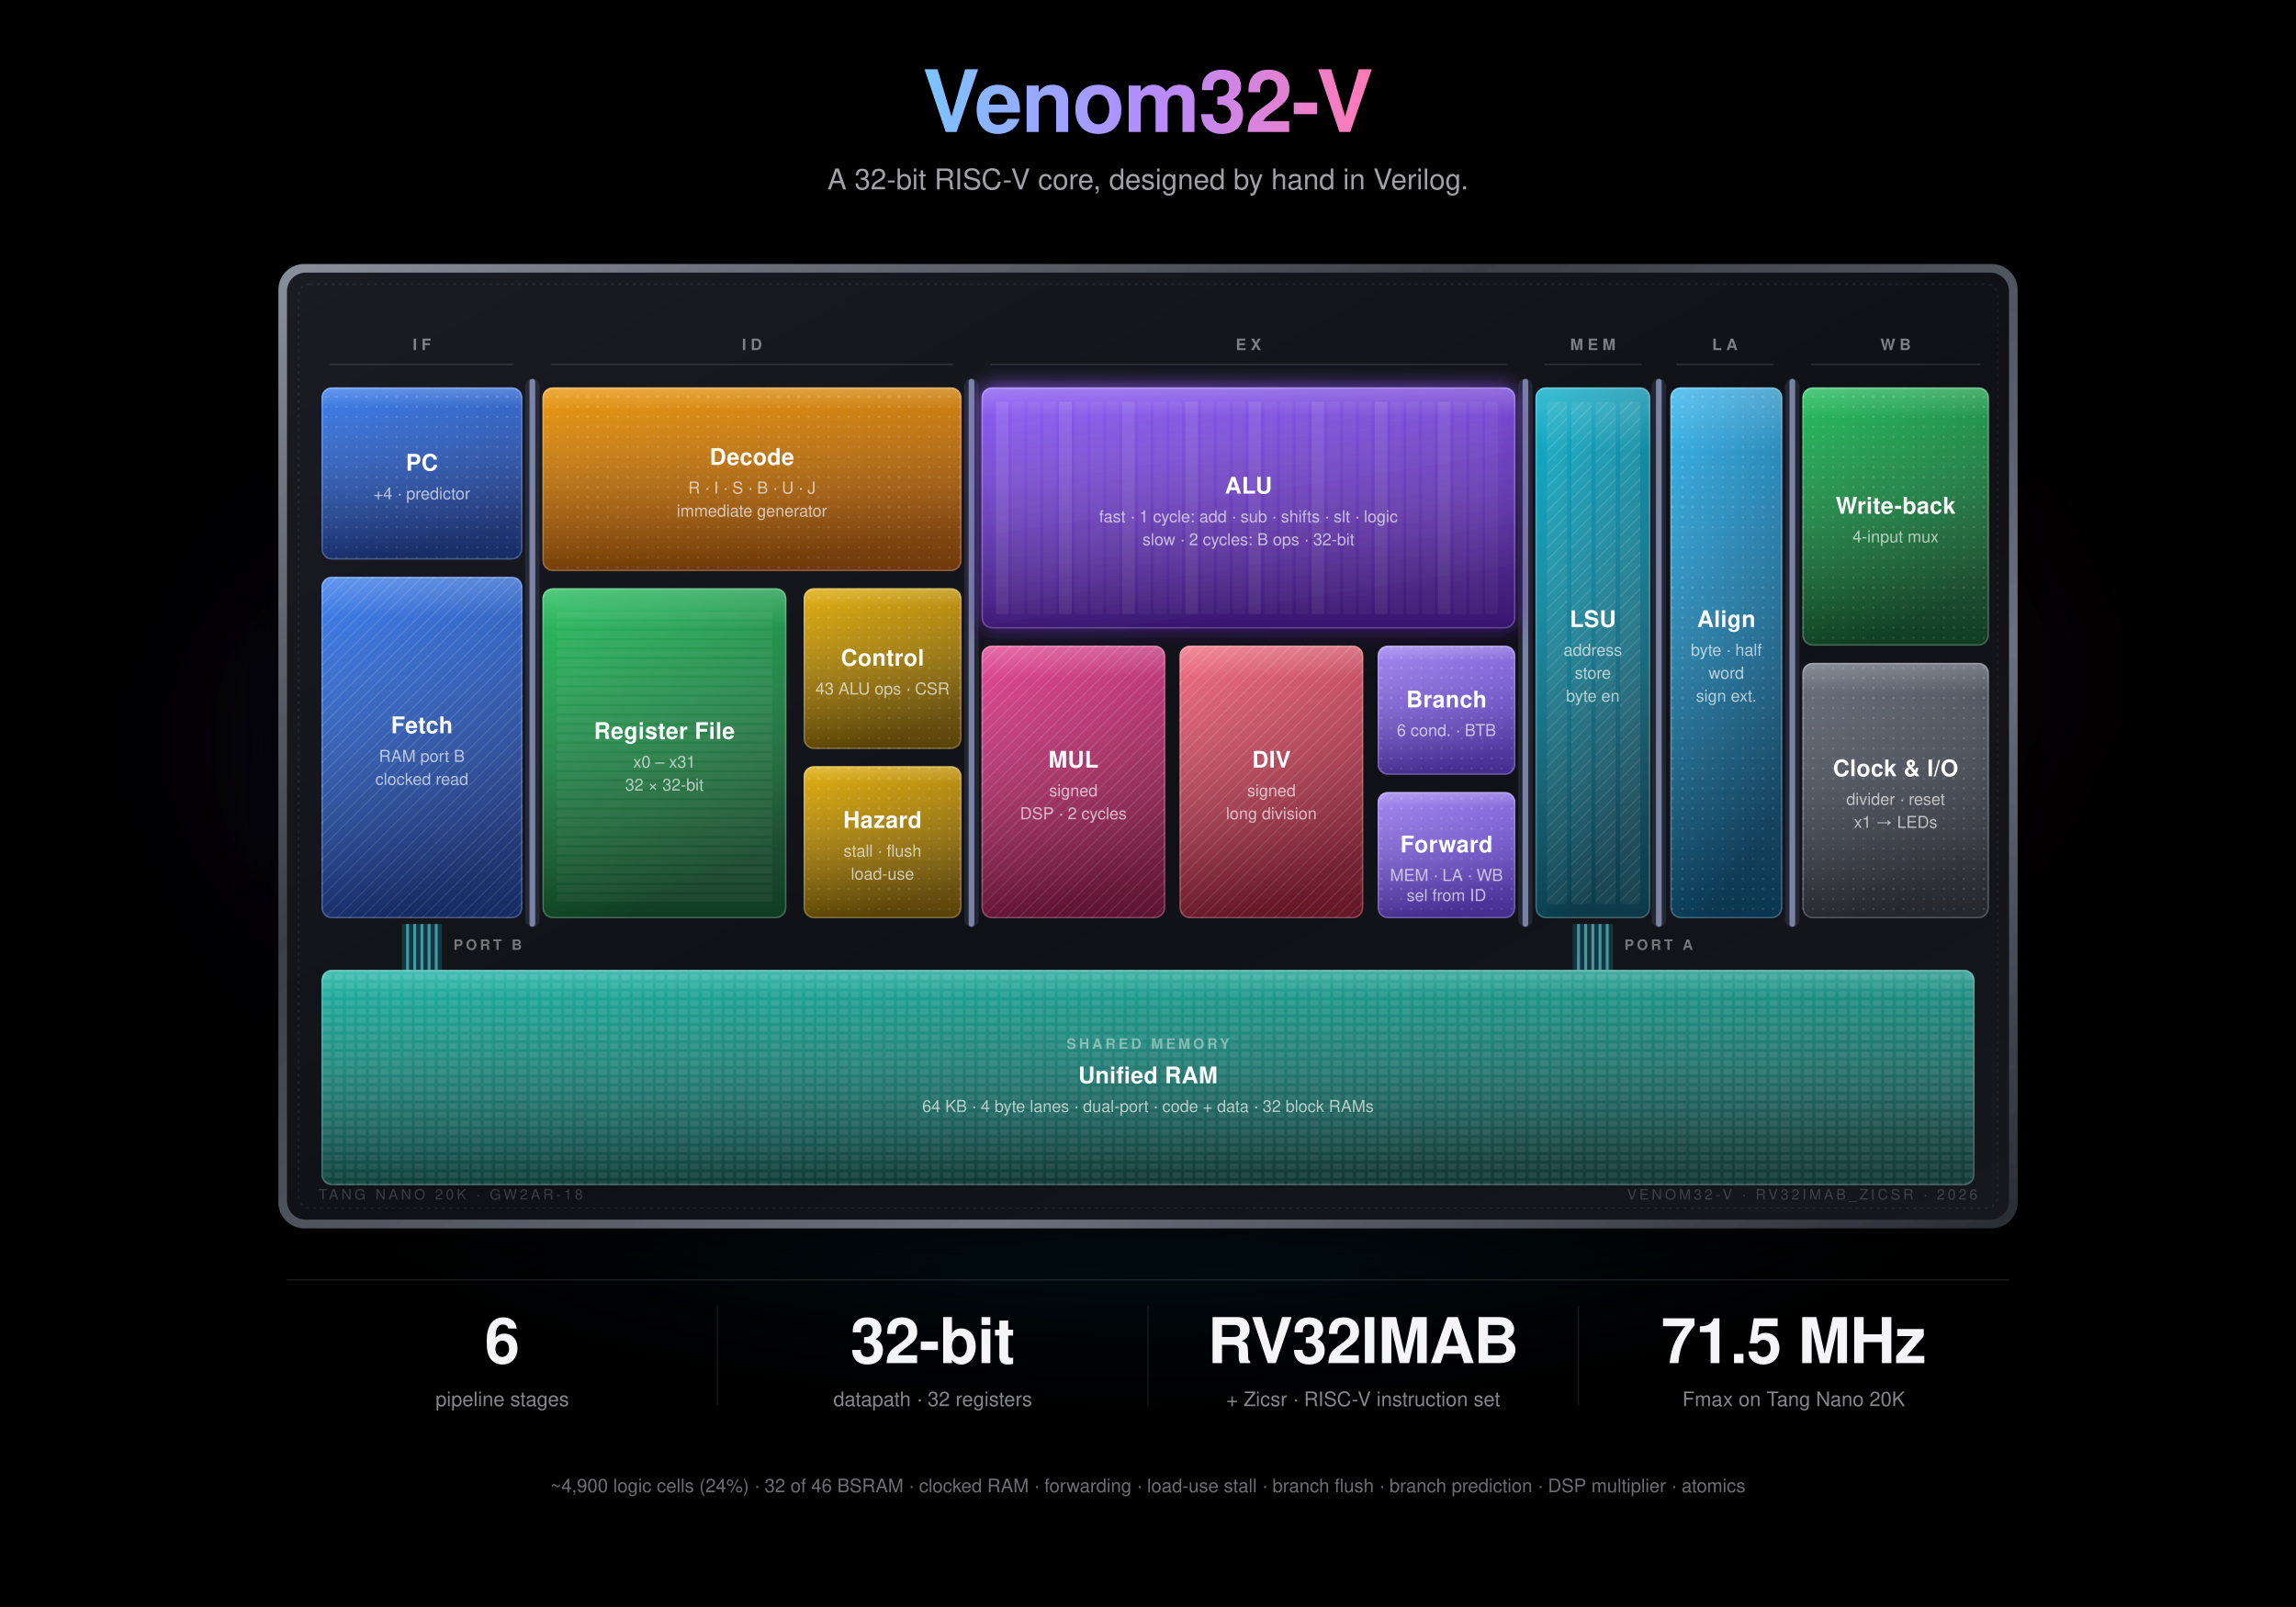
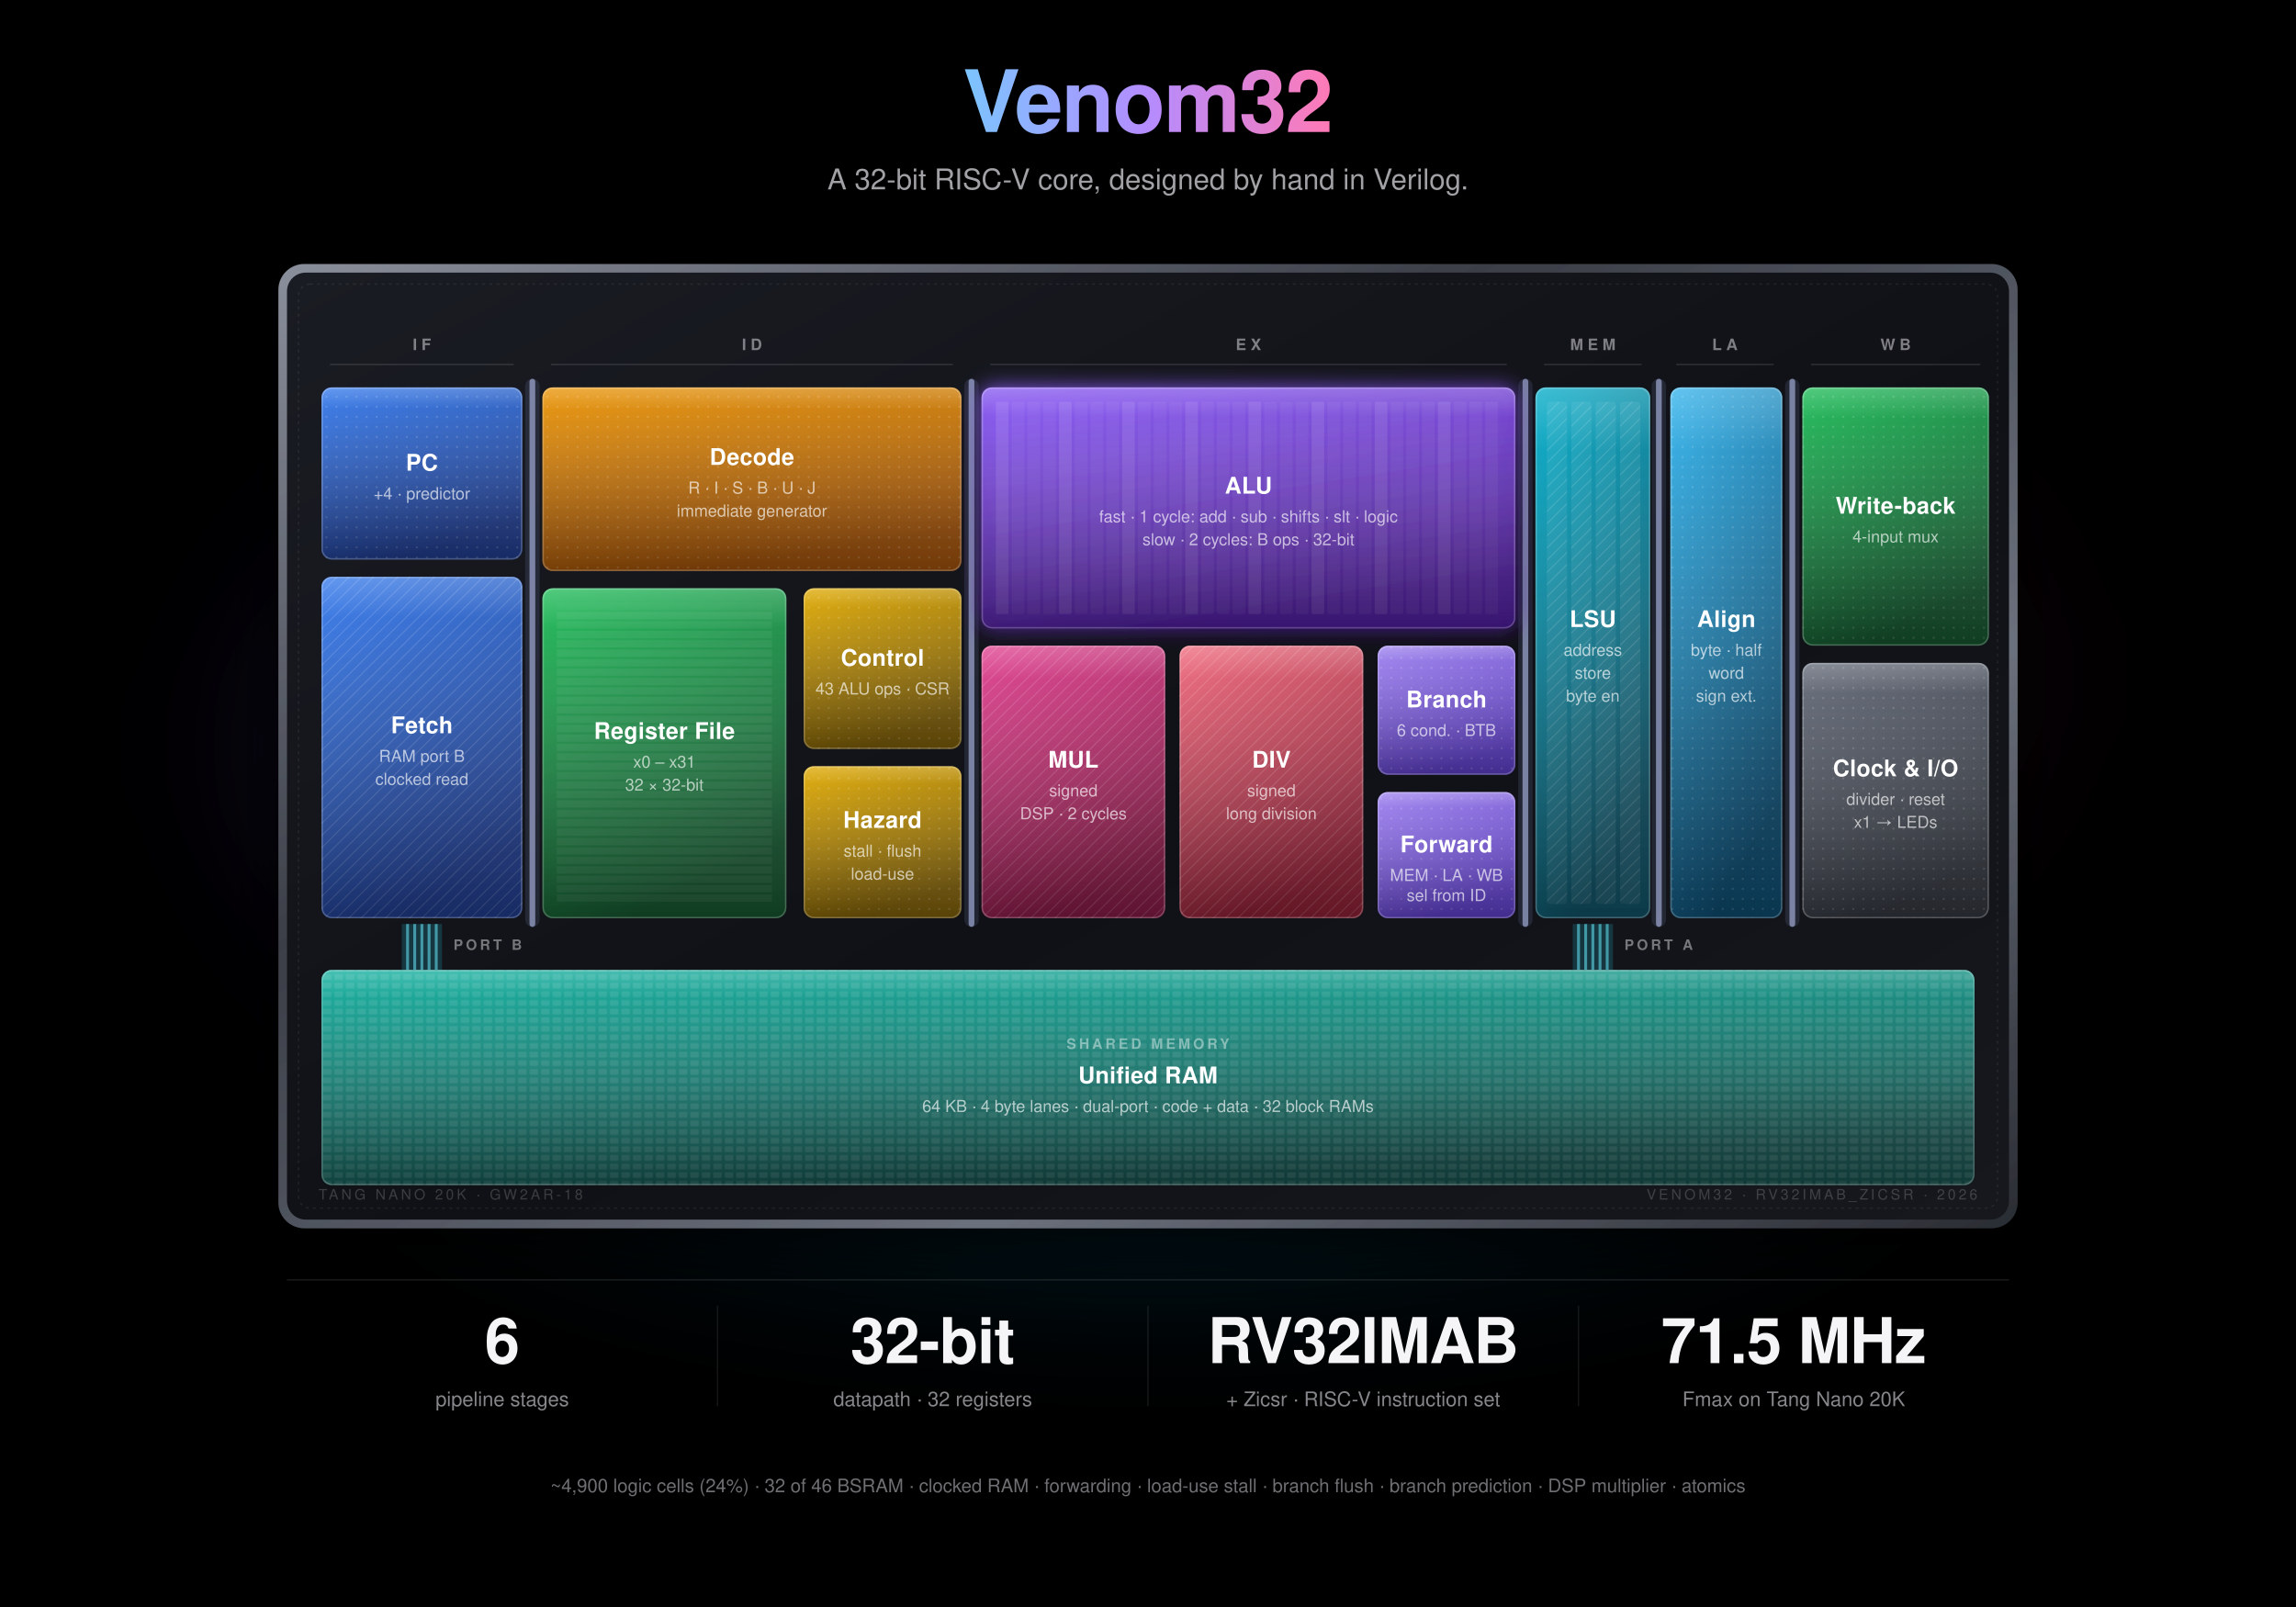
<svg xmlns="http://www.w3.org/2000/svg" viewBox="0 0 1600 1120" width="1600" height="1120" font-family="SF Pro Display, Segoe UI, Helvetica Neue, Helvetica, Arial, sans-serif">
  <defs>
    <linearGradient id="title" x1="0" y1="0" x2="1" y2="0">
      <stop offset="0" stop-color="#7cc4ff" />
      <stop offset="0.5" stop-color="#b48cff" />
      <stop offset="1" stop-color="#ff7ab6" />
    </linearGradient>
    <linearGradient id="die" x1="0" y1="0" x2="1" y2="1">
      <stop offset="0" stop-color="#1a1c23" />
      <stop offset="0.55" stop-color="#101116" />
      <stop offset="1" stop-color="#16181e" />
    </linearGradient>
    <linearGradient id="edge" x1="0" y1="0" x2="1" y2="1">
      <stop offset="0" stop-color="#8a8f9c" />
      <stop offset="0.35" stop-color="#3b3e47" />
      <stop offset="0.7" stop-color="#6b707c" />
      <stop offset="1" stop-color="#2a2c33" />
    </linearGradient>
    <linearGradient id="hl" x1="0" y1="0" x2="0" y2="1">
      <stop offset="0" stop-color="#fff" stop-opacity="0.22" />
      <stop offset="0.12" stop-color="#fff" stop-opacity="0.04" />
      <stop offset="1" stop-color="#000" stop-opacity="0.25" />
    </linearGradient>
    <radialGradient id="glowA" cx="0.5" cy="0.5" r="0.5">
      <stop offset="0" stop-color="#6a4cff" stop-opacity="0.55" />
      <stop offset="1" stop-color="#6a4cff" stop-opacity="0" />
    </radialGradient>
    <radialGradient id="glowB" cx="0.5" cy="0.5" r="0.5">
      <stop offset="0" stop-color="#1fb5ff" stop-opacity="0.35" />
      <stop offset="1" stop-color="#1fb5ff" stop-opacity="0" />
    </radialGradient>
    <radialGradient id="glowC" cx="0.5" cy="0.5" r="0.5">
      <stop offset="0" stop-color="#ff5ab0" stop-opacity="0.30" />
      <stop offset="1" stop-color="#ff5ab0" stop-opacity="0" />
    </radialGradient>
    <pattern id="dots" width="7" height="7" patternUnits="userSpaceOnUse">
      <circle cx="3.5" cy="3.5" r="0.75" fill="#fff" fill-opacity="0.16" />
    </pattern>
    <pattern id="cells" width="8" height="6" patternUnits="userSpaceOnUse">
      <rect x="1" y="1" width="6" height="4" rx="0.6" fill="#fff" fill-opacity="0.10" />
    </pattern>
    <pattern id="hatch" width="6" height="6" patternUnits="userSpaceOnUse" patternTransform="rotate(45)">
      <line x1="0" y1="0" x2="0" y2="6" stroke="#fff" stroke-opacity="0.14" stroke-width="1.4" />
    </pattern>
    <filter id="blur60" x="-50%" y="-50%" width="200%" height="200%">
      <feGaussianBlur stdDeviation="60" />
    </filter>
    <filter id="shadow" x="-10%" y="-10%" width="120%" height="120%">
      <feDropShadow dx="0" dy="18" stdDeviation="22" flood-color="#000" flood-opacity="0.8" />
    </filter>
    <filter id="bglow" x="-20%" y="-20%" width="140%" height="140%">
      <feGaussianBlur stdDeviation="7" result="b" />
      <feMerge>
        <feMergeNode in="b" />
        <feMergeNode in="SourceGraphic" />
      </feMerge>
    </filter>
    <style>
.bn{fill:#fff;font-size:16px;font-weight:650;letter-spacing:0.2px}
.bs{fill:#fff;fill-opacity:0.66;font-size:11.5px}
.tag{fill:#fff;fill-opacity:0.42;font-size:10px;font-weight:600;letter-spacing:2px}
.stg{fill:#d6d6dc;fill-opacity:0.55;font-size:11px;font-weight:700;letter-spacing:3px;text-anchor:middle}
.stat{fill:#f5f5f7;font-size:44px;font-weight:700;text-anchor:middle;letter-spacing:-0.5px}
.statl{fill:#86868b;font-size:14px;text-anchor:middle}
</style>
  </defs>
  <rect width="1600" height="1120" fill="#000" />
-   <text x="800" y="92" text-anchor="middle" style="font-size:60px;font-weight:700;fill:url(#title);letter-spacing:-1px">Venom32-V</text>
+   <text x="800" y="92" text-anchor="middle" style="font-size:60px;font-weight:700;fill:url(#title);letter-spacing:-1px">Venom32</text>
  <text x="800" y="132" text-anchor="middle" style="font-size:20px;fill:#a1a1a6">A 32-bit RISC-V core, designed by hand in Verilog.</text>
  <ellipse cx="560" cy="520" rx="420" ry="260" fill="url(#glowA)" filter="url(#blur60)" />
  <ellipse cx="1080" cy="470" rx="360" ry="220" fill="url(#glowC)" filter="url(#blur60)" />
  <ellipse cx="800" cy="760" rx="560" ry="140" fill="url(#glowB)" filter="url(#blur60)" />
  <rect x="194" y="184" width="1212" height="672" rx="18" fill="url(#edge)" filter="url(#shadow)" />
  <rect x="200" y="190" width="1200" height="660" rx="13" fill="url(#die)" />
  <rect x="208" y="198" width="1184" height="644" rx="8" fill="none" stroke="#fff" stroke-opacity="0.07" stroke-dasharray="2 3" />
  <text x="294.0" y="244" class="stg">IF</text>
  <line x1="230" y1="254" x2="358" y2="254" stroke="#fff" stroke-opacity="0.12" />
  <text x="524.0" y="244" class="stg">ID</text>
  <line x1="384" y1="254" x2="664" y2="254" stroke="#fff" stroke-opacity="0.12" />
  <text x="870.0" y="244" class="stg">EX</text>
  <line x1="690" y1="254" x2="1050" y2="254" stroke="#fff" stroke-opacity="0.12" />
  <text x="1110.0" y="244" class="stg">MEM</text>
  <line x1="1076" y1="254" x2="1144" y2="254" stroke="#fff" stroke-opacity="0.12" />
  <text x="1202.0" y="244" class="stg">LA</text>
  <line x1="1168" y1="254" x2="1236" y2="254" stroke="#fff" stroke-opacity="0.12" />
  <text x="1321.0" y="244" class="stg">WB</text>
  <line x1="1262" y1="254" x2="1380" y2="254" stroke="#fff" stroke-opacity="0.12" />
  <rect x="369.0" y="264" width="4" height="382" rx="2" fill="#c7d2fe" fill-opacity="0.55" />
  <rect x="366.0" y="264" width="10" height="382" rx="5" fill="#a5b4fc" fill-opacity="0.12" />
  <rect x="675.0" y="264" width="4" height="382" rx="2" fill="#c7d2fe" fill-opacity="0.55" />
  <rect x="672.0" y="264" width="10" height="382" rx="5" fill="#a5b4fc" fill-opacity="0.12" />
  <rect x="1061.0" y="264" width="4" height="382" rx="2" fill="#c7d2fe" fill-opacity="0.55" />
  <rect x="1058.0" y="264" width="10" height="382" rx="5" fill="#a5b4fc" fill-opacity="0.12" />
  <rect x="1154.0" y="264" width="4" height="382" rx="2" fill="#c7d2fe" fill-opacity="0.55" />
  <rect x="1151.0" y="264" width="10" height="382" rx="5" fill="#a5b4fc" fill-opacity="0.12" />
  <rect x="1247.0" y="264" width="4" height="382" rx="2" fill="#c7d2fe" fill-opacity="0.55" />
  <rect x="1244.0" y="264" width="10" height="382" rx="5" fill="#a5b4fc" fill-opacity="0.12" />
  <linearGradient id="g1" x1="0" y1="0" x2="0.35" y2="1">
    <stop offset="0" stop-color="#3b82f6" stop-opacity="0.95" />
    <stop offset="1" stop-color="#1e3a8a" stop-opacity="0.95" />
  </linearGradient>
  <g>
    <rect x="224" y="270" width="140" height="120" rx="7" fill="url(#g1)" />
  </g>
  <rect x="224" y="270" width="140" height="120" rx="7" fill="url(#dots)" />
  <rect x="224" y="270" width="140" height="120" rx="7" fill="url(#hl)" />
  <rect x="224.5" y="270.5" width="139" height="119" rx="7" fill="none" stroke="#fff" stroke-opacity="0.22" />
  <text x="294.0" y="328.0" class="bn" text-anchor="middle">PC</text>
  <text x="294.0" y="348.0" class="bs" text-anchor="middle">+4 · predictor</text>
  <linearGradient id="g2" x1="0" y1="0" x2="0.35" y2="1">
    <stop offset="0" stop-color="#3b82f6" stop-opacity="0.95" />
    <stop offset="1" stop-color="#1e3a8a" stop-opacity="0.95" />
  </linearGradient>
  <g>
    <rect x="224" y="402" width="140" height="238" rx="7" fill="url(#g2)" />
  </g>
  <rect x="224" y="402" width="140" height="238" rx="7" fill="url(#hatch)" />
  <rect x="224" y="402" width="140" height="238" rx="7" fill="url(#hl)" />
  <rect x="224.5" y="402.5" width="139" height="237" rx="7" fill="none" stroke="#fff" stroke-opacity="0.22" />
  <text x="294.0" y="511.0" class="bn" text-anchor="middle">Fetch</text>
  <text x="294.0" y="531.0" class="bs" text-anchor="middle">RAM port B</text>
  <text x="294.0" y="547.0" class="bs" text-anchor="middle">clocked read</text>
  <linearGradient id="g3" x1="0" y1="0" x2="0.35" y2="1">
    <stop offset="0" stop-color="#f59e0b" stop-opacity="0.95" />
    <stop offset="1" stop-color="#9a4d07" stop-opacity="0.95" />
  </linearGradient>
  <g>
    <rect x="378" y="270" width="292" height="128" rx="7" fill="url(#g3)" />
  </g>
  <rect x="378" y="270" width="292" height="128" rx="7" fill="url(#dots)" />
  <rect x="378" y="270" width="292" height="128" rx="7" fill="url(#hl)" />
  <rect x="378.5" y="270.5" width="291" height="127" rx="7" fill="none" stroke="#fff" stroke-opacity="0.22" />
  <text x="524.0" y="324.0" class="bn" text-anchor="middle">Decode</text>
  <text x="524.0" y="344.0" class="bs" text-anchor="middle">R · I · S · B · U · J</text>
  <text x="524.0" y="360.0" class="bs" text-anchor="middle">immediate generator</text>
  <linearGradient id="g4" x1="0" y1="0" x2="0.35" y2="1">
    <stop offset="0" stop-color="#22c55e" stop-opacity="0.95" />
    <stop offset="1" stop-color="#14532d" stop-opacity="0.95" />
  </linearGradient>
  <g>
    <rect x="378" y="410" width="170" height="230" rx="7" fill="url(#g4)" />
  </g>
  <rect x="388" y="420.0" width="150" height="5.0" fill="#fff" fill-opacity="0.02" />
  <rect x="388" y="426.6" width="150" height="5.0" fill="#fff" fill-opacity="0.06" />
  <rect x="388" y="433.1" width="150" height="5.0" fill="#fff" fill-opacity="0.06" />
  <rect x="388" y="439.7" width="150" height="5.0" fill="#fff" fill-opacity="0.06" />
  <rect x="388" y="446.2" width="150" height="5.0" fill="#fff" fill-opacity="0.06" />
  <rect x="388" y="452.8" width="150" height="5.0" fill="#fff" fill-opacity="0.06" />
  <rect x="388" y="459.4" width="150" height="5.0" fill="#fff" fill-opacity="0.06" />
  <rect x="388" y="465.9" width="150" height="5.0" fill="#fff" fill-opacity="0.06" />
  <rect x="388" y="472.5" width="150" height="5.0" fill="#fff" fill-opacity="0.06" />
  <rect x="388" y="479.1" width="150" height="5.0" fill="#fff" fill-opacity="0.06" />
  <rect x="388" y="485.6" width="150" height="5.0" fill="#fff" fill-opacity="0.06" />
  <rect x="388" y="492.2" width="150" height="5.0" fill="#fff" fill-opacity="0.06" />
  <rect x="388" y="498.8" width="150" height="5.0" fill="#fff" fill-opacity="0.06" />
  <rect x="388" y="505.3" width="150" height="5.0" fill="#fff" fill-opacity="0.06" />
  <rect x="388" y="511.9" width="150" height="5.0" fill="#fff" fill-opacity="0.06" />
  <rect x="388" y="518.4" width="150" height="5.0" fill="#fff" fill-opacity="0.06" />
  <rect x="388" y="525.0" width="150" height="5.0" fill="#fff" fill-opacity="0.06" />
  <rect x="388" y="531.6" width="150" height="5.0" fill="#fff" fill-opacity="0.06" />
  <rect x="388" y="538.1" width="150" height="5.0" fill="#fff" fill-opacity="0.06" />
  <rect x="388" y="544.7" width="150" height="5.0" fill="#fff" fill-opacity="0.06" />
  <rect x="388" y="551.2" width="150" height="5.0" fill="#fff" fill-opacity="0.06" />
  <rect x="388" y="557.8" width="150" height="5.0" fill="#fff" fill-opacity="0.06" />
  <rect x="388" y="564.4" width="150" height="5.0" fill="#fff" fill-opacity="0.06" />
  <rect x="388" y="570.9" width="150" height="5.0" fill="#fff" fill-opacity="0.06" />
  <rect x="388" y="577.5" width="150" height="5.0" fill="#fff" fill-opacity="0.06" />
  <rect x="388" y="584.1" width="150" height="5.0" fill="#fff" fill-opacity="0.06" />
  <rect x="388" y="590.6" width="150" height="5.0" fill="#fff" fill-opacity="0.06" />
  <rect x="388" y="597.2" width="150" height="5.0" fill="#fff" fill-opacity="0.06" />
  <rect x="388" y="603.8" width="150" height="5.0" fill="#fff" fill-opacity="0.06" />
  <rect x="388" y="610.3" width="150" height="5.0" fill="#fff" fill-opacity="0.06" />
  <rect x="388" y="616.9" width="150" height="5.0" fill="#fff" fill-opacity="0.06" />
  <rect x="388" y="623.4" width="150" height="5.0" fill="#fff" fill-opacity="0.06" />
  <rect x="378" y="410" width="170" height="230" rx="7" fill="url(#hl)" />
  <rect x="378.5" y="410.5" width="169" height="229" rx="7" fill="none" stroke="#fff" stroke-opacity="0.22" />
  <text x="463.0" y="515.0" class="bn" text-anchor="middle">Register File</text>
  <text x="463.0" y="535.0" class="bs" text-anchor="middle">x0 – x31</text>
  <text x="463.0" y="551.0" class="bs" text-anchor="middle">32 × 32-bit</text>
  <linearGradient id="g5" x1="0" y1="0" x2="0.35" y2="1">
    <stop offset="0" stop-color="#eab308" stop-opacity="0.95" />
    <stop offset="1" stop-color="#7a5b06" stop-opacity="0.95" />
  </linearGradient>
  <g>
    <rect x="560" y="410" width="110" height="112" rx="7" fill="url(#g5)" />
  </g>
  <rect x="560" y="410" width="110" height="112" rx="7" fill="url(#dots)" />
  <rect x="560" y="410" width="110" height="112" rx="7" fill="url(#hl)" />
  <rect x="560.5" y="410.5" width="109" height="111" rx="7" fill="none" stroke="#fff" stroke-opacity="0.22" />
  <text x="615.0" y="464.0" class="bn" text-anchor="middle">Control</text>
  <text x="615.0" y="484.0" class="bs" text-anchor="middle">43 ALU ops · CSR</text>
  <linearGradient id="g6" x1="0" y1="0" x2="0.35" y2="1">
    <stop offset="0" stop-color="#eab308" stop-opacity="0.95" />
    <stop offset="1" stop-color="#7a5b06" stop-opacity="0.95" />
  </linearGradient>
  <g>
    <rect x="560" y="534" width="110" height="106" rx="7" fill="url(#g6)" />
  </g>
  <rect x="560" y="534" width="110" height="106" rx="7" fill="url(#dots)" />
  <rect x="560" y="534" width="110" height="106" rx="7" fill="url(#hl)" />
  <rect x="560.5" y="534.5" width="109" height="105" rx="7" fill="none" stroke="#fff" stroke-opacity="0.22" />
  <text x="615.0" y="577.0" class="bn" text-anchor="middle">Hazard</text>
  <text x="615.0" y="597.0" class="bs" text-anchor="middle">stall · flush</text>
  <text x="615.0" y="613.0" class="bs" text-anchor="middle">load-use</text>
  <linearGradient id="g7" x1="0" y1="0" x2="0.35" y2="1">
    <stop offset="0" stop-color="#8b5cf6" stop-opacity="0.95" />
    <stop offset="1" stop-color="#4c1d95" stop-opacity="0.95" />
  </linearGradient>
  <g filter="url(#bglow)">
    <rect x="684" y="270" width="372" height="168" rx="7" fill="url(#g7)" />
  </g>
  <rect x="694.0" y="280" width="8.8" height="148" rx="1" fill="#fff" fill-opacity="0.1" />
  <rect x="705.0" y="280" width="8.8" height="148" rx="1" fill="#fff" fill-opacity="0.05" />
  <rect x="716.0" y="280" width="8.8" height="148" rx="1" fill="#fff" fill-opacity="0.05" />
  <rect x="727.0" y="280" width="8.8" height="148" rx="1" fill="#fff" fill-opacity="0.05" />
  <rect x="738.0" y="280" width="8.8" height="148" rx="1" fill="#fff" fill-opacity="0.1" />
  <rect x="749.0" y="280" width="8.8" height="148" rx="1" fill="#fff" fill-opacity="0.05" />
  <rect x="760.0" y="280" width="8.8" height="148" rx="1" fill="#fff" fill-opacity="0.05" />
  <rect x="771.0" y="280" width="8.8" height="148" rx="1" fill="#fff" fill-opacity="0.05" />
  <rect x="782.0" y="280" width="8.8" height="148" rx="1" fill="#fff" fill-opacity="0.1" />
  <rect x="793.0" y="280" width="8.8" height="148" rx="1" fill="#fff" fill-opacity="0.05" />
  <rect x="804.0" y="280" width="8.8" height="148" rx="1" fill="#fff" fill-opacity="0.05" />
  <rect x="815.0" y="280" width="8.8" height="148" rx="1" fill="#fff" fill-opacity="0.05" />
  <rect x="826.0" y="280" width="8.8" height="148" rx="1" fill="#fff" fill-opacity="0.1" />
  <rect x="837.0" y="280" width="8.8" height="148" rx="1" fill="#fff" fill-opacity="0.05" />
  <rect x="848.0" y="280" width="8.8" height="148" rx="1" fill="#fff" fill-opacity="0.05" />
  <rect x="859.0" y="280" width="8.8" height="148" rx="1" fill="#fff" fill-opacity="0.05" />
  <rect x="870.0" y="280" width="8.8" height="148" rx="1" fill="#fff" fill-opacity="0.1" />
  <rect x="881.0" y="280" width="8.8" height="148" rx="1" fill="#fff" fill-opacity="0.05" />
  <rect x="892.0" y="280" width="8.8" height="148" rx="1" fill="#fff" fill-opacity="0.05" />
  <rect x="903.0" y="280" width="8.8" height="148" rx="1" fill="#fff" fill-opacity="0.05" />
  <rect x="914.0" y="280" width="8.8" height="148" rx="1" fill="#fff" fill-opacity="0.1" />
  <rect x="925.0" y="280" width="8.8" height="148" rx="1" fill="#fff" fill-opacity="0.05" />
  <rect x="936.0" y="280" width="8.8" height="148" rx="1" fill="#fff" fill-opacity="0.05" />
  <rect x="947.0" y="280" width="8.8" height="148" rx="1" fill="#fff" fill-opacity="0.05" />
  <rect x="958.0" y="280" width="8.8" height="148" rx="1" fill="#fff" fill-opacity="0.1" />
  <rect x="969.0" y="280" width="8.8" height="148" rx="1" fill="#fff" fill-opacity="0.05" />
  <rect x="980.0" y="280" width="8.8" height="148" rx="1" fill="#fff" fill-opacity="0.05" />
  <rect x="991.0" y="280" width="8.8" height="148" rx="1" fill="#fff" fill-opacity="0.05" />
  <rect x="1002.0" y="280" width="8.8" height="148" rx="1" fill="#fff" fill-opacity="0.1" />
  <rect x="1013.0" y="280" width="8.8" height="148" rx="1" fill="#fff" fill-opacity="0.05" />
  <rect x="1024.0" y="280" width="8.8" height="148" rx="1" fill="#fff" fill-opacity="0.05" />
  <rect x="1035.0" y="280" width="8.8" height="148" rx="1" fill="#fff" fill-opacity="0.05" />
  <rect x="684" y="270" width="372" height="168" rx="7" fill="url(#hl)" />
  <rect x="684.5" y="270.5" width="371" height="167" rx="7" fill="none" stroke="#fff" stroke-opacity="0.22" />
  <text x="870.0" y="344.0" class="bn" text-anchor="middle">ALU</text>
  <text x="870.0" y="364.0" class="bs" text-anchor="middle">fast · 1 cycle: add · sub · shifts · slt · logic</text>
  <text x="870.0" y="380.0" class="bs" text-anchor="middle">slow · 2 cycles: B ops · 32-bit</text>
  <linearGradient id="g8" x1="0" y1="0" x2="0.35" y2="1">
    <stop offset="0" stop-color="#ec4899" stop-opacity="0.95" />
    <stop offset="1" stop-color="#831843" stop-opacity="0.95" />
  </linearGradient>
  <g>
    <rect x="684" y="450" width="128" height="190" rx="7" fill="url(#g8)" />
  </g>
  <rect x="684" y="450" width="128" height="190" rx="7" fill="url(#hatch)" />
  <rect x="684" y="450" width="128" height="190" rx="7" fill="url(#hl)" />
  <rect x="684.5" y="450.5" width="127" height="189" rx="7" fill="none" stroke="#fff" stroke-opacity="0.22" />
  <text x="748.0" y="535.0" class="bn" text-anchor="middle">MUL</text>
  <text x="748.0" y="555.0" class="bs" text-anchor="middle">signed</text>
  <text x="748.0" y="571.0" class="bs" text-anchor="middle">DSP · 2 cycles</text>
  <linearGradient id="g9" x1="0" y1="0" x2="0.35" y2="1">
    <stop offset="0" stop-color="#fb7185" stop-opacity="0.95" />
    <stop offset="1" stop-color="#8a1d33" stop-opacity="0.95" />
  </linearGradient>
  <g>
    <rect x="822" y="450" width="128" height="190" rx="7" fill="url(#g9)" />
  </g>
  <rect x="822" y="450" width="128" height="190" rx="7" fill="url(#hatch)" />
  <rect x="822" y="450" width="128" height="190" rx="7" fill="url(#hl)" />
  <rect x="822.5" y="450.5" width="127" height="189" rx="7" fill="none" stroke="#fff" stroke-opacity="0.22" />
  <text x="886.0" y="535.0" class="bn" text-anchor="middle">DIV</text>
  <text x="886.0" y="555.0" class="bs" text-anchor="middle">signed</text>
  <text x="886.0" y="571.0" class="bs" text-anchor="middle">long division</text>
  <linearGradient id="g10" x1="0" y1="0" x2="0.35" y2="1">
    <stop offset="0" stop-color="#a78bfa" stop-opacity="0.95" />
    <stop offset="1" stop-color="#5b3cc4" stop-opacity="0.95" />
  </linearGradient>
  <g>
    <rect x="960" y="450" width="96" height="90" rx="7" fill="url(#g10)" />
  </g>
  <rect x="960" y="450" width="96" height="90" rx="7" fill="url(#dots)" />
  <rect x="960" y="450" width="96" height="90" rx="7" fill="url(#hl)" />
  <rect x="960.5" y="450.5" width="95" height="89" rx="7" fill="none" stroke="#fff" stroke-opacity="0.22" />
  <text x="1008.0" y="493.0" class="bn" text-anchor="middle">Branch</text>
  <text x="1008.0" y="513.0" class="bs" text-anchor="middle">6 cond. · BTB</text>
  <linearGradient id="g11" x1="0" y1="0" x2="0.35" y2="1">
    <stop offset="0" stop-color="#a78bfa" stop-opacity="0.95" />
    <stop offset="1" stop-color="#5b3cc4" stop-opacity="0.95" />
  </linearGradient>
  <g>
    <rect x="960" y="552" width="96" height="88" rx="7" fill="url(#g11)" />
  </g>
  <rect x="960" y="552" width="96" height="88" rx="7" fill="url(#dots)" />
  <rect x="960" y="552" width="96" height="88" rx="7" fill="url(#hl)" />
  <rect x="960.5" y="552.5" width="95" height="87" rx="7" fill="none" stroke="#fff" stroke-opacity="0.22" />
  <text x="1008.0" y="594.0" class="bn" text-anchor="middle">Forward</text>
  <text x="1008.0" y="614.0" class="bs" text-anchor="middle">MEM · LA · WB</text>
  <text x="1008.0" y="628.0" class="bs" text-anchor="middle">sel from ID</text>
  <linearGradient id="g12" x1="0" y1="0" x2="0.35" y2="1">
    <stop offset="0" stop-color="#06b6d4" stop-opacity="0.95" />
    <stop offset="1" stop-color="#0e4f63" stop-opacity="0.95" />
  </linearGradient>
  <g>
    <rect x="1070" y="270" width="80" height="370" rx="7" fill="url(#g12)" />
  </g>
  <rect x="1078.0" y="280" width="14.0" height="350" rx="2" fill="#fff" fill-opacity="0.07" />
  <rect x="1078.0" y="280" width="14.0" height="350" rx="2" fill="url(#hatch)" />
  <rect x="1095.0" y="280" width="14.0" height="350" rx="2" fill="#fff" fill-opacity="0.07" />
  <rect x="1095.0" y="280" width="14.0" height="350" rx="2" fill="url(#hatch)" />
  <rect x="1112.0" y="280" width="14.0" height="350" rx="2" fill="#fff" fill-opacity="0.07" />
  <rect x="1112.0" y="280" width="14.0" height="350" rx="2" fill="url(#hatch)" />
  <rect x="1129.0" y="280" width="14.0" height="350" rx="2" fill="#fff" fill-opacity="0.07" />
  <rect x="1129.0" y="280" width="14.0" height="350" rx="2" fill="url(#hatch)" />
  <rect x="1070" y="270" width="80" height="370" rx="7" fill="url(#hl)" />
  <rect x="1070.5" y="270.5" width="79" height="369" rx="7" fill="none" stroke="#fff" stroke-opacity="0.22" />
  <text x="1110.0" y="437.0" class="bn" text-anchor="middle">LSU</text>
  <text x="1110.0" y="457.0" class="bs" text-anchor="middle">address</text>
  <text x="1110.0" y="473.0" class="bs" text-anchor="middle">store</text>
  <text x="1110.0" y="489.0" class="bs" text-anchor="middle">byte en</text>
  <linearGradient id="g12b" x1="0" y1="0" x2="0.35" y2="1">
    <stop offset="0" stop-color="#38bdf8" stop-opacity="0.95" />
    <stop offset="1" stop-color="#0c4a6e" stop-opacity="0.95" />
  </linearGradient>
  <g>
    <rect x="1164" y="270" width="78" height="370" rx="7" fill="url(#g12b)" />
  </g>
  <rect x="1164" y="270" width="78" height="370" rx="7" fill="url(#dots)" />
  <rect x="1164" y="270" width="78" height="370" rx="7" fill="url(#hl)" />
  <rect x="1164.5" y="270.5" width="77" height="369" rx="7" fill="none" stroke="#fff" stroke-opacity="0.22" />
  <text x="1203.0" y="437.0" class="bn" text-anchor="middle">Align</text>
  <text x="1203.0" y="457.0" class="bs" text-anchor="middle">byte · half</text>
  <text x="1203.0" y="473.0" class="bs" text-anchor="middle">word</text>
  <text x="1203.0" y="489.0" class="bs" text-anchor="middle">sign ext.</text>
  <linearGradient id="g13" x1="0" y1="0" x2="0.35" y2="1">
    <stop offset="0" stop-color="#22c55e" stop-opacity="0.95" />
    <stop offset="1" stop-color="#14532d" stop-opacity="0.95" />
  </linearGradient>
  <g>
    <rect x="1256" y="270" width="130" height="180" rx="7" fill="url(#g13)" />
  </g>
  <rect x="1256" y="270" width="130" height="180" rx="7" fill="url(#dots)" />
  <rect x="1256" y="270" width="130" height="180" rx="7" fill="url(#hl)" />
  <rect x="1256.5" y="270.5" width="129" height="179" rx="7" fill="none" stroke="#fff" stroke-opacity="0.22" />
  <text x="1321.0" y="358.0" class="bn" text-anchor="middle">Write-back</text>
  <text x="1321.0" y="378.0" class="bs" text-anchor="middle">4-input mux</text>
  <linearGradient id="g14" x1="0" y1="0" x2="0.35" y2="1">
    <stop offset="0" stop-color="#6b7280" stop-opacity="0.95" />
    <stop offset="1" stop-color="#30343c" stop-opacity="0.95" />
  </linearGradient>
  <g>
    <rect x="1256" y="462" width="130" height="178" rx="7" fill="url(#g14)" />
  </g>
  <rect x="1256" y="462" width="130" height="178" rx="7" fill="url(#dots)" />
  <rect x="1256" y="462" width="130" height="178" rx="7" fill="url(#hl)" />
  <rect x="1256.5" y="462.5" width="129" height="177" rx="7" fill="none" stroke="#fff" stroke-opacity="0.22" />
  <text x="1321.0" y="541.0" class="bn" text-anchor="middle">Clock &amp; I/O</text>
  <text x="1321.0" y="561.0" class="bs" text-anchor="middle">divider · reset</text>
  <text x="1321.0" y="577.0" class="bs" text-anchor="middle">x1 → LEDs</text>
  <rect x="280.0" y="644" width="28" height="32" fill="#22d3ee" fill-opacity="0.18" />
  <rect x="283.0" y="644" width="2" height="32" fill="#67e8f9" fill-opacity="0.55" />
  <rect x="288.0" y="644" width="2" height="32" fill="#67e8f9" fill-opacity="0.55" />
  <rect x="293.0" y="644" width="2" height="32" fill="#67e8f9" fill-opacity="0.55" />
  <rect x="298.0" y="644" width="2" height="32" fill="#67e8f9" fill-opacity="0.55" />
  <rect x="303.0" y="644" width="2" height="32" fill="#67e8f9" fill-opacity="0.55" />
  <text x="316.0" y="662.0" class="tag">PORT B</text>
  <rect x="1096.0" y="644" width="28" height="32" fill="#22d3ee" fill-opacity="0.18" />
  <rect x="1099.0" y="644" width="2" height="32" fill="#67e8f9" fill-opacity="0.55" />
  <rect x="1104.0" y="644" width="2" height="32" fill="#67e8f9" fill-opacity="0.55" />
  <rect x="1109.0" y="644" width="2" height="32" fill="#67e8f9" fill-opacity="0.55" />
  <rect x="1114.0" y="644" width="2" height="32" fill="#67e8f9" fill-opacity="0.55" />
  <rect x="1119.0" y="644" width="2" height="32" fill="#67e8f9" fill-opacity="0.55" />
  <text x="1132.0" y="662.0" class="tag">PORT A</text>
  <linearGradient id="g15" x1="0" y1="0" x2="0.35" y2="1">
    <stop offset="0" stop-color="#14b8a6" stop-opacity="0.95" />
    <stop offset="1" stop-color="#134e4a" stop-opacity="0.95" />
  </linearGradient>
  <g>
    <rect x="224" y="676" width="1152" height="150" rx="7" fill="url(#g15)" />
  </g>
  <rect x="224" y="676" width="1152" height="150" rx="7" fill="url(#cells)" />
  <rect x="224" y="676" width="1152" height="150" rx="7" fill="url(#hl)" />
  <rect x="224.5" y="676.5" width="1151" height="149" rx="7" fill="none" stroke="#fff" stroke-opacity="0.22" />
  <text x="800.0" y="731.0" class="tag" text-anchor="middle">SHARED MEMORY</text>
  <text x="800.0" y="755.0" class="bn" text-anchor="middle">Unified RAM</text>
  <text x="800.0" y="775.0" class="bs" text-anchor="middle">64 KB · 4 byte lanes · dual-port · code + data · 32 block RAMs</text>
-   <text x="1378" y="836" text-anchor="end" style="font-size:10px;fill:#fff;fill-opacity:0.18;letter-spacing:2px">VENOM32-V · RV32IMAB_ZICSR · 2026</text>
+   <text x="1378" y="836" text-anchor="end" style="font-size:10px;fill:#fff;fill-opacity:0.18;letter-spacing:2px">VENOM32 · RV32IMAB_ZICSR · 2026</text>
  <text x="222" y="836" style="font-size:10px;fill:#fff;fill-opacity:0.18;letter-spacing:2px">TANG NANO 20K · GW2AR-18</text>
  <line x1="200" y1="892" x2="1400" y2="892" stroke="#fff" stroke-opacity="0.1" />
  <text x="350" y="950" class="stat">6</text>
  <text x="350" y="980" class="statl">pipeline stages</text>
  <text x="650" y="950" class="stat">32-bit</text>
  <text x="650" y="980" class="statl">datapath · 32 registers</text>
  <line x1="500" y1="910" x2="500" y2="980" stroke="#fff" stroke-opacity="0.08" />
  <text x="950" y="950" class="stat">RV32IMAB</text>
  <text x="950" y="980" class="statl">+ Zicsr · RISC-V instruction set</text>
  <line x1="800" y1="910" x2="800" y2="980" stroke="#fff" stroke-opacity="0.08" />
  <text x="1250" y="950" class="stat">71.5 MHz</text>
  <text x="1250" y="980" class="statl">Fmax on Tang Nano 20K</text>
  <line x1="1100" y1="910" x2="1100" y2="980" stroke="#fff" stroke-opacity="0.08" />
  <text x="800" y="1040" text-anchor="middle" style="font-size:13px;fill:#6e6e73">~4,900 logic cells (24%) · 32 of 46 BSRAM · clocked RAM · forwarding · load-use stall · branch flush · branch prediction · DSP multiplier · atomics</text>
</svg>
